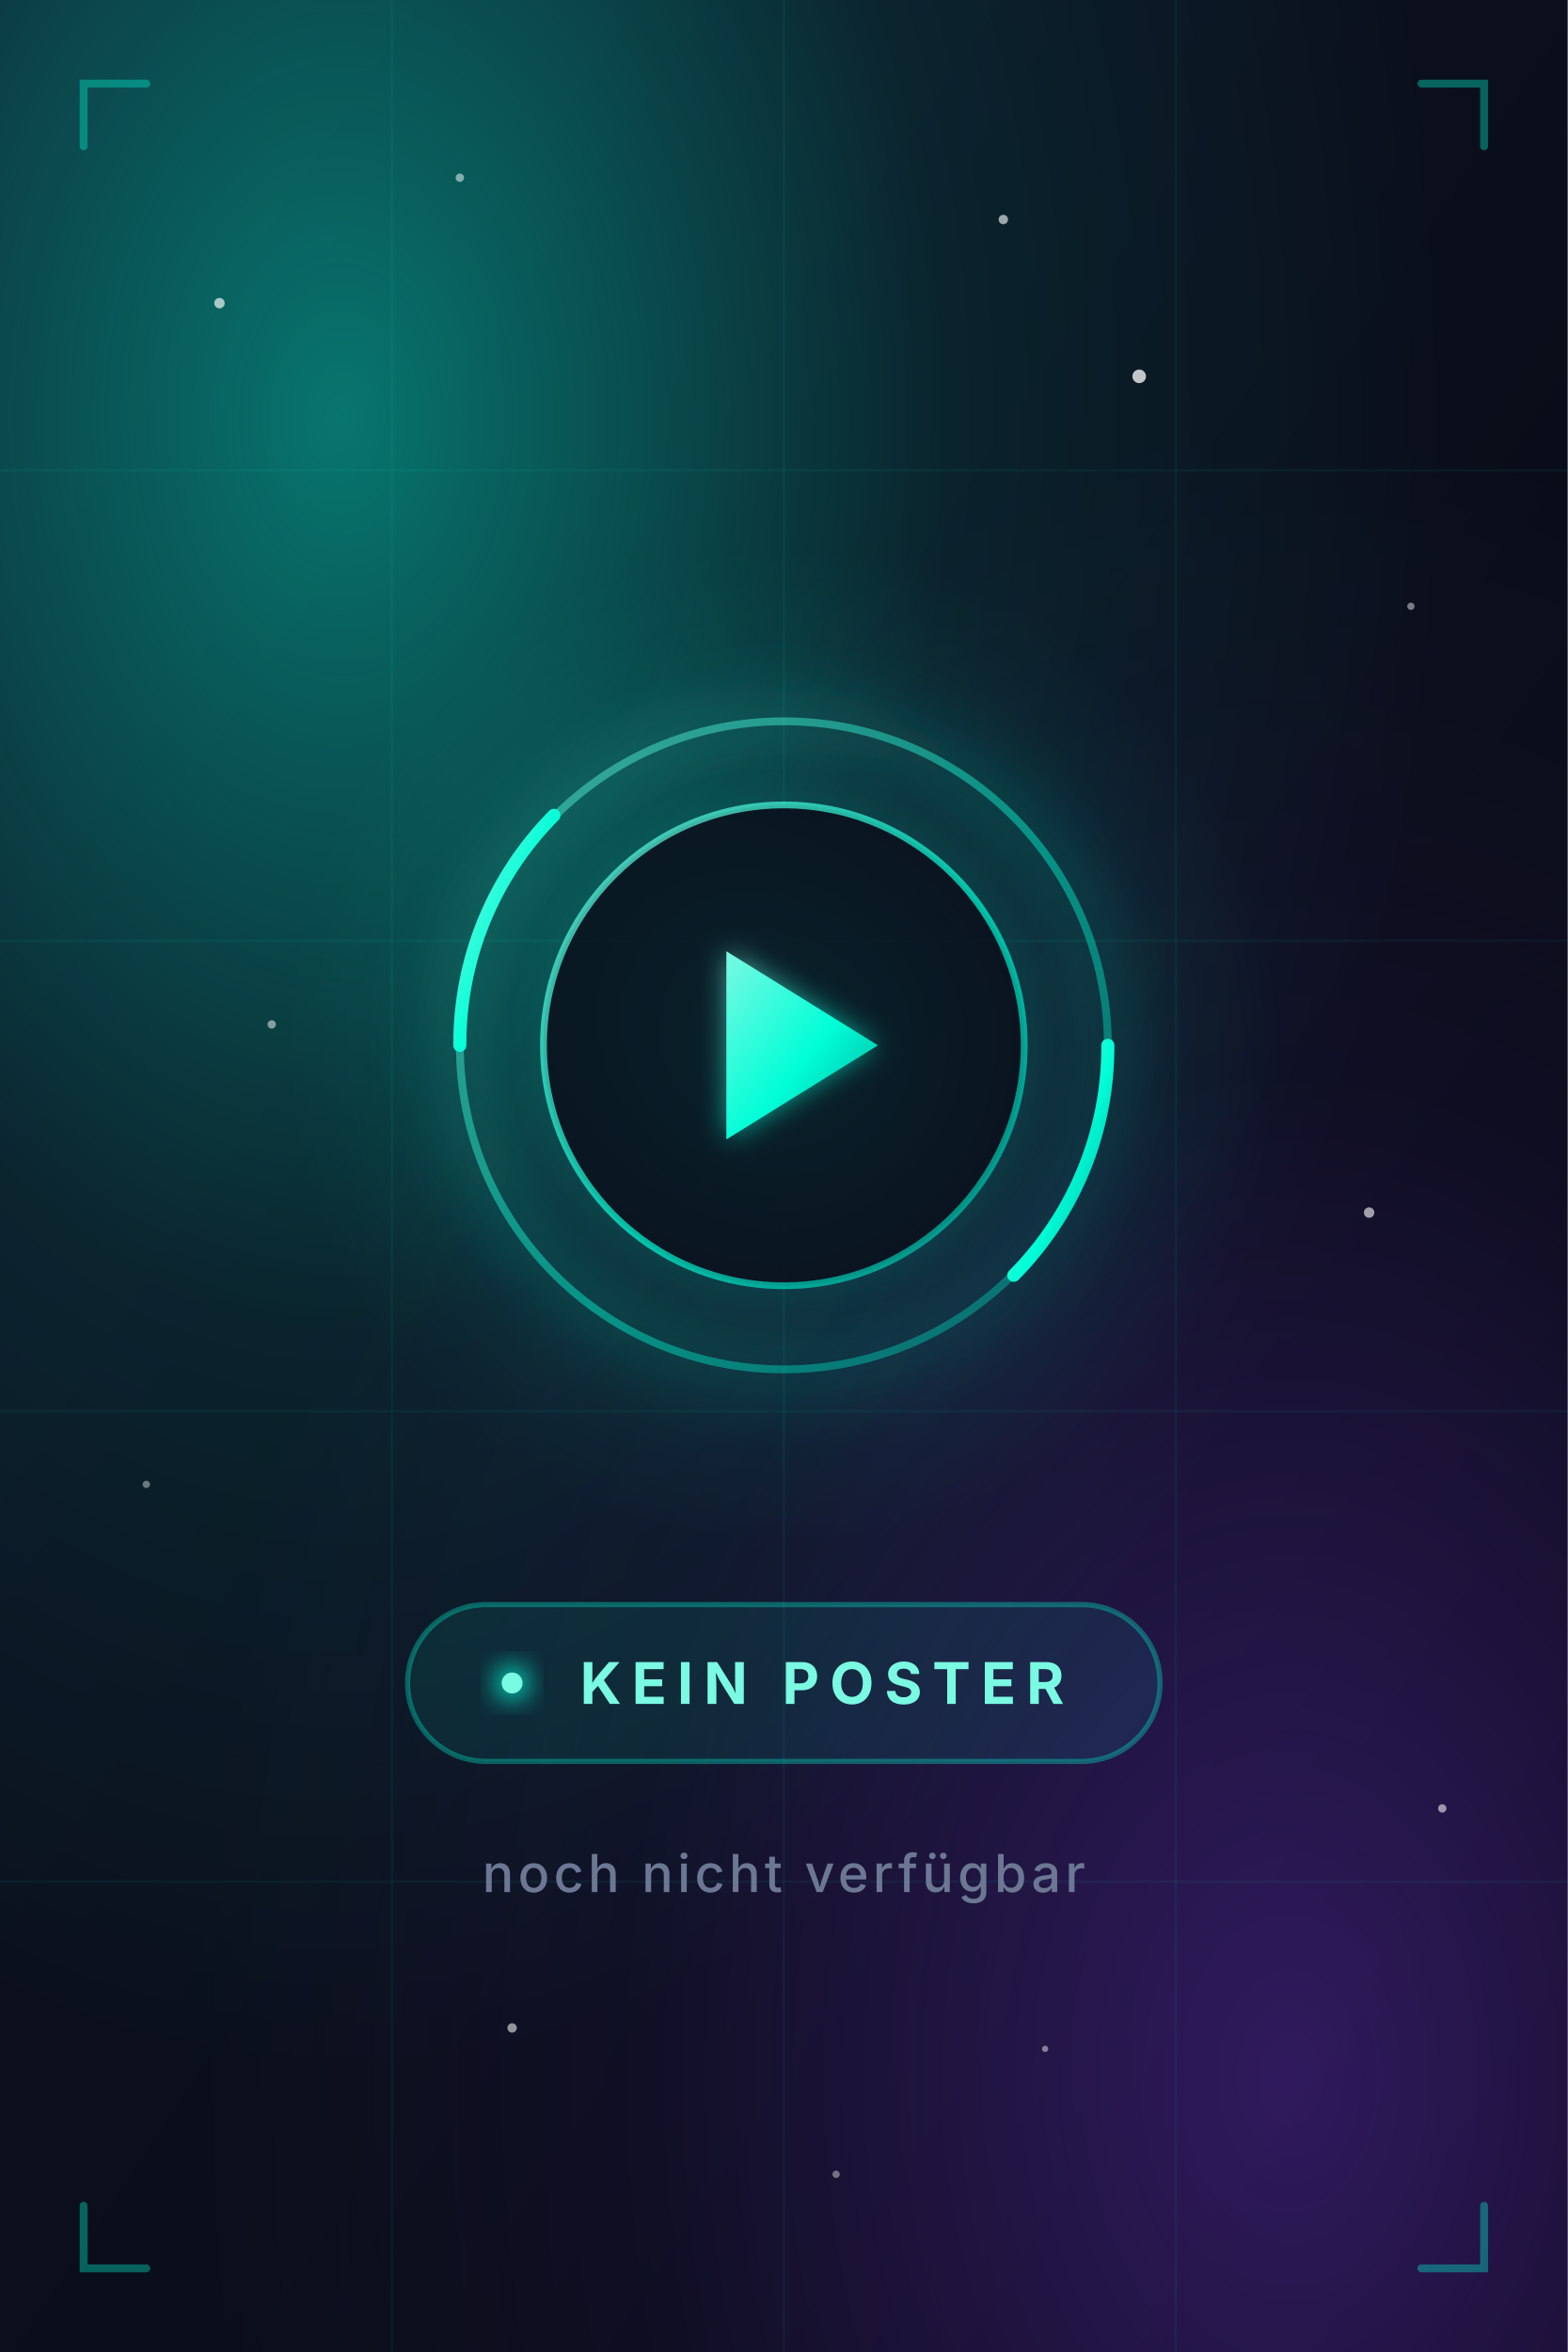
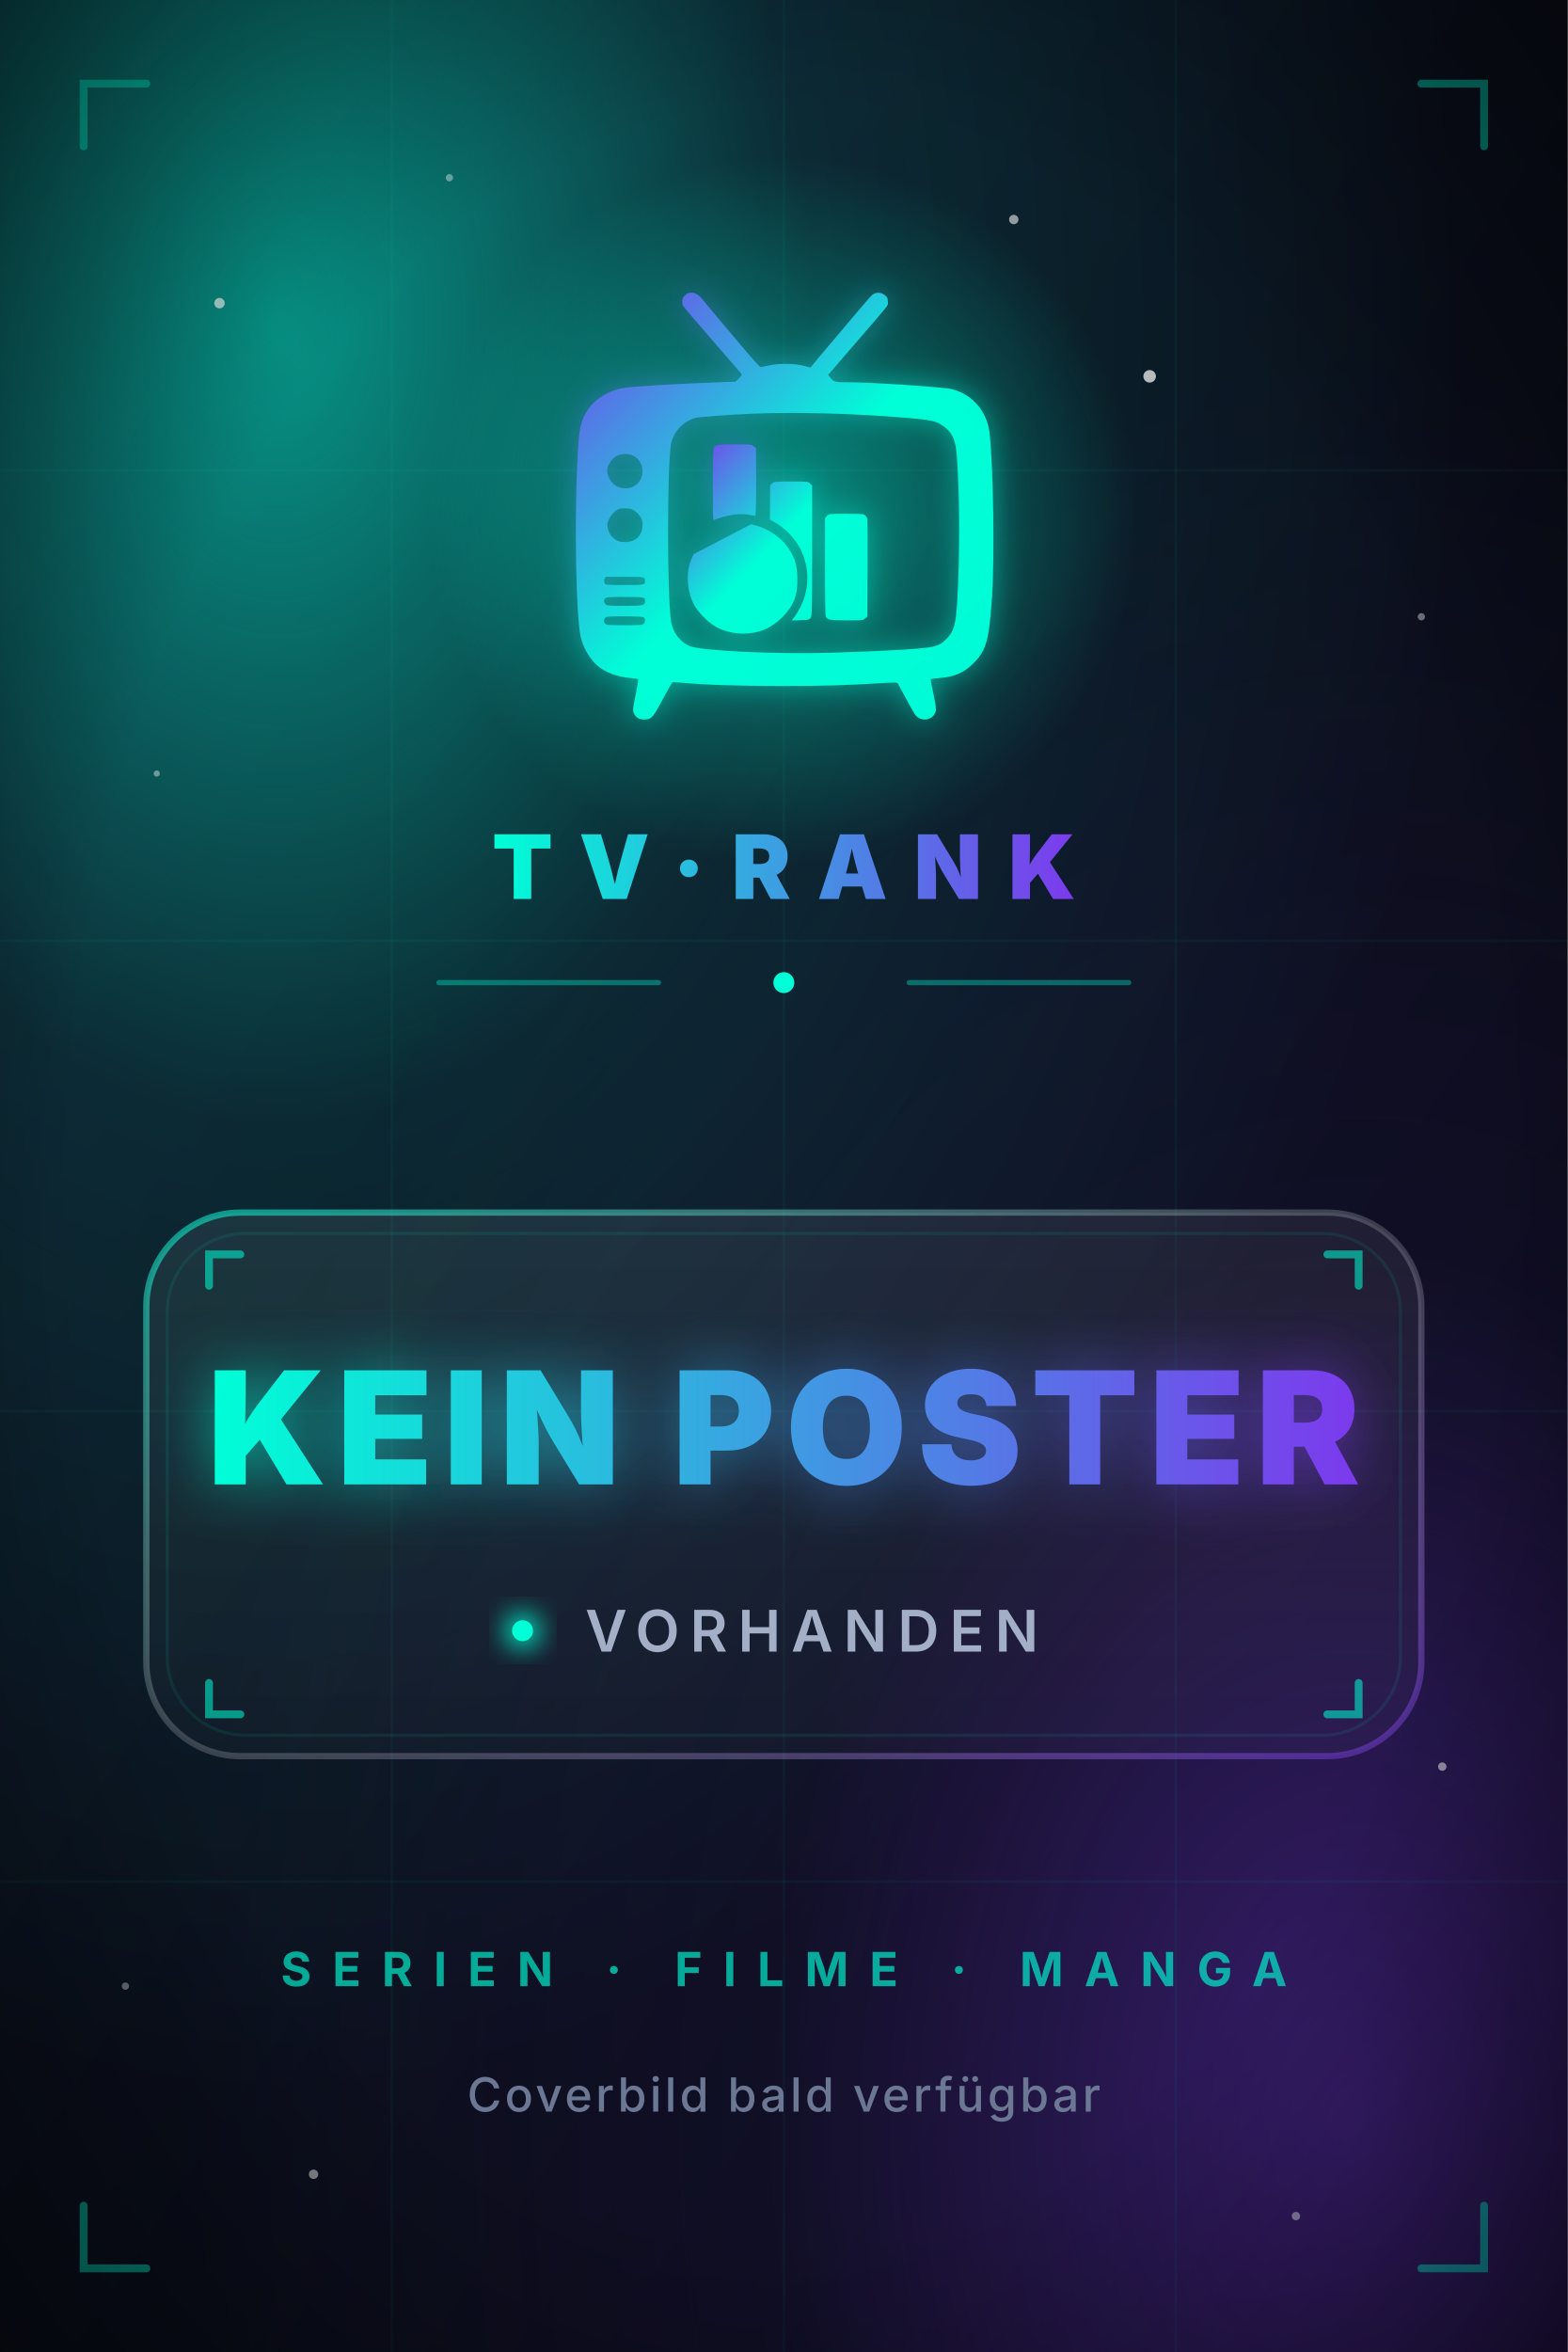
<svg xmlns="http://www.w3.org/2000/svg" viewBox="0 0 300 450" preserveAspectRatio="xMidYMid slice">
  <defs>
    <linearGradient id="bg" x1="0%" y1="0%" x2="100%" y2="100%">
-       <stop offset="0%" stop-color="#0e1426" />
+       <stop offset="0%" stop-color="#10182b" />
      <stop offset="55%" stop-color="#0a0e1a" />
-       <stop offset="100%" stop-color="#05060c" />
+       <stop offset="100%" stop-color="#04060c" />
    </linearGradient>
-     <radialGradient id="auroraCyan" cx="22%" cy="18%" r="70%">
-       <stop offset="0%" stop-color="#00fed7" stop-opacity="0.42" />
-       <stop offset="55%" stop-color="#00fed7" stop-opacity="0.08" />
+     <radialGradient id="auroraA" cx="18%" cy="14%" r="75%">
+       <stop offset="0%" stop-color="#00fed7" stop-opacity="0.55" />
+       <stop offset="45%" stop-color="#00fed7" stop-opacity="0.1" />
      <stop offset="100%" stop-color="#00fed7" stop-opacity="0" />
    </radialGradient>
-     <radialGradient id="auroraPurple" cx="82%" cy="88%" r="70%">
-       <stop offset="0%" stop-color="#7c3aed" stop-opacity="0.35" />
-       <stop offset="60%" stop-color="#7c3aed" stop-opacity="0.06" />
+     <radialGradient id="auroraB" cx="86%" cy="90%" r="75%">
+       <stop offset="0%" stop-color="#7c3aed" stop-opacity="0.42" />
+       <stop offset="50%" stop-color="#7c3aed" stop-opacity="0.07" />
      <stop offset="100%" stop-color="#7c3aed" stop-opacity="0" />
    </radialGradient>
+     <radialGradient id="vignette" cx="50%" cy="50%" r="75%">
+       <stop offset="60%" stop-color="#000000" stop-opacity="0" />
+       <stop offset="100%" stop-color="#000000" stop-opacity="0.6" />
+     </radialGradient>
    <linearGradient id="ico" x1="0%" y1="0%" x2="100%" y2="100%">
-       <stop offset="0%" stop-color="#7af9e3" />
-       <stop offset="55%" stop-color="#00fed7" />
-       <stop offset="100%" stop-color="#00a89a" />
+       <stop offset="0%" stop-color="#00fed7" stop-opacity="0.98" />
+       <stop offset="50%" stop-color="#00fed7" />
+       <stop offset="100%" stop-color="#7c3aed" />
    </linearGradient>
-     <radialGradient id="iconGlow" cx="50%" cy="50%" r="50%">
-       <stop offset="0%" stop-color="#00fed7" stop-opacity="0.55" />
-       <stop offset="55%" stop-color="#00fed7" stop-opacity="0.08" />
+     <linearGradient id="hero" x1="0%" y1="50%" x2="100%" y2="50%">
+       <stop offset="0%" stop-color="#00fed7" />
+       <stop offset="100%" stop-color="#7c3aed" />
+     </linearGradient>
+     <radialGradient id="logoHalo" cx="50%" cy="50%" r="50%">
+       <stop offset="0%" stop-color="#00fed7" stop-opacity="0.48" />
      <stop offset="100%" stop-color="#00fed7" stop-opacity="0" />
    </radialGradient>
+     <radialGradient id="heroHalo" cx="50%" cy="50%" r="55%">
+       <stop offset="0%" stop-color="#00fed7" stop-opacity="0.32" />
+       <stop offset="100%" stop-color="#00fed7" stop-opacity="0" />
+     </radialGradient>
+     <linearGradient id="glassFill" x1="0%" y1="0%" x2="0%" y2="100%">
+       <stop offset="0%" stop-color="#ffffff" stop-opacity="0.07" />
+       <stop offset="100%" stop-color="#ffffff" stop-opacity="0.02" />
+     </linearGradient>
+     <linearGradient id="glassEdge" x1="0%" y1="0%" x2="100%" y2="100%">
+       <stop offset="0%" stop-color="#00fed7" stop-opacity="0.55" />
+       <stop offset="50%" stop-color="#ffffff" stop-opacity="0.18" />
+       <stop offset="100%" stop-color="#7c3aed" stop-opacity="0.45" />
+     </linearGradient>
    <filter id="softGlow" x="-50%" y="-50%" width="200%" height="200%">
      <feGaussianBlur stdDeviation="2.5" />
    </filter>
-     <filter id="heavyGlow" x="-100%" y="-100%" width="300%" height="300%">
+     <filter id="logoGlow" x="-50%" y="-50%" width="200%" height="200%">
+       <feGaussianBlur stdDeviation="3" />
+     </filter>
+     <filter id="heroGlow" x="-50%" y="-50%" width="200%" height="200%">
      <feGaussianBlur stdDeviation="6" />
    </filter>
  </defs>
  <rect width="300" height="450" fill="url(#bg)" />
-   <rect width="300" height="450" fill="url(#auroraCyan)" />
-   <rect width="300" height="450" fill="url(#auroraPurple)" />
-   <g stroke="#00fed7" stroke-opacity="0.05" stroke-width="0.5">
+   <rect width="300" height="450" fill="url(#auroraA)" />
+   <rect width="300" height="450" fill="url(#auroraB)" />
+   <g stroke="#00fed7" stroke-opacity="0.04" stroke-width="0.5">
    <line x1="0" y1="90" x2="300" y2="90" />
    <line x1="0" y1="180" x2="300" y2="180" />
    <line x1="0" y1="270" x2="300" y2="270" />
    <line x1="0" y1="360" x2="300" y2="360" />
    <line x1="75" y1="0" x2="75" y2="450" />
    <line x1="150" y1="0" x2="150" y2="450" />
    <line x1="225" y1="0" x2="225" y2="450" />
  </g>
  <g fill="#ffffff">
    <circle cx="42" cy="58" r="1" opacity="0.65" />
-     <circle cx="88" cy="34" r="0.8" opacity="0.5" />
-     <circle cx="218" cy="72" r="1.3" opacity="0.75" />
-     <circle cx="270" cy="116" r="0.7" opacity="0.45" />
-     <circle cx="192" cy="42" r="0.9" opacity="0.6" />
-     <circle cx="52" cy="196" r="0.8" opacity="0.5" />
-     <circle cx="262" cy="232" r="1" opacity="0.6" />
-     <circle cx="28" cy="284" r="0.7" opacity="0.4" />
-     <circle cx="276" cy="346" r="0.8" opacity="0.55" />
-     <circle cx="98" cy="388" r="0.9" opacity="0.55" />
-     <circle cx="160" cy="416" r="0.7" opacity="0.4" />
-     <circle cx="200" cy="392" r="0.6" opacity="0.45" />
+     <circle cx="86" cy="34" r="0.7" opacity="0.4" />
+     <circle cx="220" cy="72" r="1.2" opacity="0.7" />
+     <circle cx="272" cy="118" r="0.7" opacity="0.4" />
+     <circle cx="194" cy="42" r="0.9" opacity="0.55" />
+     <circle cx="30" cy="148" r="0.6" opacity="0.4" />
+     <circle cx="276" cy="338" r="0.8" opacity="0.5" />
+     <circle cx="24" cy="380" r="0.7" opacity="0.4" />
+     <circle cx="60" cy="416" r="0.9" opacity="0.5" />
+     <circle cx="248" cy="424" r="0.8" opacity="0.45" />
  </g>
-   <circle cx="150" cy="200" r="95" fill="url(#iconGlow)" />
-   <g transform="translate(150 200)">
-     <circle r="62" fill="none" stroke="url(#ico)" stroke-width="2" stroke-opacity="0.55" filter="url(#heavyGlow)" />
-     <circle r="62" fill="none" stroke="url(#ico)" stroke-width="1.5" stroke-opacity="0.45" />
-     <path d="M -62 0 A 62 62 0 0 1 -44 -44" fill="none" stroke="url(#ico)" stroke-width="2.5" stroke-linecap="round" />
-     <path d="M 62 0 A 62 62 0 0 1 44 44" fill="none" stroke="url(#ico)" stroke-width="2.5" stroke-linecap="round" />
-     <circle r="46" fill="#0a0e1a" fill-opacity="0.85" stroke="url(#ico)" stroke-width="1.3" stroke-opacity="0.7" />
-     <path d="M -11 -18 L -11 18 L 18 0 Z" fill="url(#ico)" filter="url(#softGlow)" opacity="0.6" />
-     <path d="M -11 -18 L -11 18 L 18 0 Z" fill="url(#ico)" />
+   <circle cx="150" cy="98" r="68" fill="url(#logoHalo)" />
+   <g filter="url(#logoGlow)" opacity="0.5">
+     <svg x="108" y="56" width="84" height="84" viewBox="240 120 544 544" overflow="visible">
+       <g transform="rotate(180 512 512)">
+         <path fill="url(#ico)" d="M388.3 902c-4-2.4-5.3-4.8-5.3-9.9 0-4.5-3.3-.3 38-48.1 14-16.2 27.9-32.3 30.8-35.7l5.3-6.2-3.1-3.9c-3.7-4.7-5.7-5.2-21.5-5.2-29.4 0-118.7-6-129-8.6-25.5-6.5-43.6-27.7-46.5-54.7-4.7-42.8-6.3-153.3-3-202.2 3.7-54.6 7-66.5 23-82.6 12.1-12.1 23.8-17.1 43.8-18.5 6.2-.5 9.2-1.1 9.2-1.9 0-.7-1.6-9.1-3.6-18.6-2.9-14.4-3.4-18-2.5-20.9 3.3-11.1 18.2-13.4 25.4-3.9 1.3 1.9 6.6 11.1 11.5 20.4 5 9.4 9.5 17.7 10 18.4.7 1.3 3.6 1.3 20.8.3 45.1-2.8 70.6-3.5 122.9-3.5 52.5-.1 97.2 1.4 126 4.2 6.5.7 9.3.6 10.1-.2.6-.7 5.7-9.7 11.3-20.2 12.1-22.6 13.9-24.7 21.4-25.3 6.5-.5 10.9 1.4 13.7 6.1 2.6 4.3 2.6 5.5-1.5 25.6-1.9 9.5-3.3 17.6-3 18 .2.5 3.9 1.1 8.2 1.5 18.1 1.6 32.8 7 42.6 15.7 9.7 8.5 18.2 23.6 20.8 37.2 5.4 27.9 7.4 137.5 4 211.2-2.1 43.5-3.2 50.4-10.2 63.6-8.4 15.6-25.1 27.4-44.8 31.4-10.6 2.2-60.9 5.3-118.9 7.4l-22.3.8-4.2 4.1c-3.1 3.1-3.9 4.6-3.2 5.6.6.7 16.8 19.5 36 41.6 19.3 22.1 35.5 41.2 36.2 42.4.7 1.1 1.2 3.8 1.3 5.9 0 3.1-.7 4.6-3.4 7.3-2.8 2.8-4.2 3.4-7.5 3.4-5.8 0-9.3-2.1-14.8-9-5.6-6.9-39.3-46.9-57.6-68.5-7.1-8.2-13.4-14.9-14-14.8-.7.1-5.7 1.1-11.2 2.3-12.5 2.7-31.7 2.3-43.2-.8l-7.3-2-9.2 11.2c-5 6.1-15.5 18.5-23.3 27.6-7.8 9.1-20.3 23.9-27.9 33-7.5 9.1-15.1 17.5-16.8 18.8-3.8 2.7-9.2 2.9-13.5.2zm164.2-148c31-1.4 64.3-3.9 69-5.1 15.5-4.2 28.1-18 30.5-33.5 4.7-30.4 4.7-183-.1-217.9-1.9-14.3-11.5-26.9-23.9-31.6-15.4-5.8-108.4-10.1-175.3-8-69.8 2.1-115.8 4.9-126.3 7.7-7.3 1.9-10.9 4.1-16.8 10.4-8.6 9.2-10.7 16.7-12.5 46-3.5 54.7-3 144.7 1 185 1.6 16.4 6.7 25.7 18.2 33.1 7.7 5 14.7 6.4 44.2 8.9 66 5.5 139.2 7.4 192 5zm168.2-53.1c4.1-2.5 9-9.7 9.9-14.5 1.5-8.2-3.9-18.5-11.9-22.5-5.8-3-14.8-3-20.4-.1-16.8 8.8-14 35 4.3 39.7 5.8 1.5 13.2.4 18.1-2.6zm-4-65c5.9-2.2 12.2-10.2 13.8-17.6 1-4.9-1.8-13.2-5.7-17-5.1-4.8-9-6.3-16.1-6.3-12.4 0-20.8 7.5-21.5 19.4-.3 4.9 0 7.1 1.6 10.2 2.5 4.8 6.6 8.8 11.2 10.8 4.1 1.8 12.7 2.1 16.7.5zm17.5-86.4c.8-1.9.8-3.1 0-5-1.3-2.8.5-2.7-31-2.7-17.6 0-19.2.4-19.2 5.1 0 5 .7 5.1 25.7 5.1l23.3 0 1.2-2.5zm-1-24.2c2.4-2.1 2.3-4.8-.2-7.3-1.9-1.9-3.3-2-23.7-2-23.7 0-25.3.4-25.3 6 0 4.8.8 5 24.9 5 19.5 0 22.7-.2 24.3-1.7zm0-24c2.2-2 2.3-5.1.1-7.5-1.5-1.6-3.6-1.8-23.6-1.8-19.1 0-22.3.2-23.9 1.7-2.3 2.1-2.4 6.9 0 8.2 1 .6 10.6 1.1 23.6 1.1 19 0 22.2-.2 23.8-1.7z" />
+         <path fill="url(#ico)" d="M549.3 713.6l-2.8-2.4-.2-33.9c-.1-18.6.1-37.4.4-41.9l.6-8 7.6 1.4c11.7 2.2 27.2 0 43.4-6.3 1.6-.7 1.7 1.8 1.7 42.8 0 29.8-.4 44.4-1.1 46-1.9 4.2-4.7 4.7-26.4 4.7-20.1 0-20.4 0-23.2-2.4zM479.5 667.5l-2.5-2.4 0-80.9c0-78.2.1-81.1 1.9-83.3 1.8-2.2 2.8-2.4 12.5-2.7l10.7-.4-4.6 6.5c-16.9 24.3-19.4 55.1-6.4 81.4 6.8 13.8 19.5 27 32.5 34l5.6 3-.1 21.4-.1 21.4-2.6 2.3c-2.4 2.1-3.2 2.2-23.5 2.2-21 0-21 0-23.4-2.5zM411.2 628c-1.2-1.1-2.4-3.1-2.7-4.3-.3-1.2-.4-28.9-.3-61.5l.3-59.4 2.8-2.4c2.8-2.4 3.1-2.4 22.7-2.4 21.2 0 24 .5 25.9 4.7.8 1.7 1.1 20.6 1.1 62.4l0 60-2.5 2.4c-2.4 2.5-2.4 2.5-23.8 2.5-20 0-21.5-.1-23.5-2zM552.8 617c-19-3.4-37.8-15.8-47.6-31.3-7-11-9.4-19.4-9.9-33.7-.8-22.2 4.1-35.5 18.6-50.1 13.8-13.9 29.3-20.3 48.6-20.3 11.9.1 22.3 2.6 33 8.1 9.8 5.1 23.8 19.2 28.3 28.7 4.9 10.1 7.2 20.2 7.2 31.5 0 11.7-1.7 18.9-7.2 30.1-5.3 10.9" />
+       </g>
+     </svg>
  </g>
-   <g transform="translate(150 322)">
-     <rect x="-72" y="-15" width="144" height="30" rx="15" fill="#00fed7" fill-opacity="0.08" stroke="#00fed7" stroke-opacity="0.32" stroke-width="1" />
-     <circle cx="-52" cy="0" r="3" fill="#00fed7" filter="url(#softGlow)" />
-     <circle cx="-52" cy="0" r="2" fill="#7af9e3" />
-     <text x="-39" y="4" text-anchor="start" font-family="ui-sans-serif, system-ui, -apple-system, 'Segoe UI', sans-serif" font-size="11" font-weight="700" fill="#7af9e3" letter-spacing="2">KEIN POSTER</text>
+   <svg x="108" y="56" width="84" height="84" viewBox="240 120 544 544" overflow="visible">
+     <g transform="rotate(180 512 512)">
+       <path fill="url(#ico)" d="M388.3 902c-4-2.4-5.3-4.8-5.3-9.9 0-4.5-3.3-.3 38-48.1 14-16.2 27.9-32.3 30.8-35.7l5.3-6.2-3.1-3.9c-3.7-4.7-5.7-5.2-21.5-5.2-29.4 0-118.7-6-129-8.6-25.5-6.5-43.6-27.7-46.5-54.7-4.7-42.8-6.3-153.3-3-202.2 3.7-54.6 7-66.5 23-82.6 12.1-12.1 23.8-17.1 43.8-18.5 6.2-.5 9.2-1.1 9.2-1.9 0-.7-1.6-9.1-3.6-18.6-2.9-14.4-3.4-18-2.5-20.9 3.3-11.1 18.2-13.4 25.4-3.9 1.3 1.9 6.6 11.1 11.5 20.4 5 9.4 9.5 17.7 10 18.4.7 1.3 3.6 1.3 20.8.3 45.1-2.8 70.6-3.5 122.9-3.5 52.5-.1 97.2 1.4 126 4.2 6.5.7 9.3.6 10.1-.2.6-.7 5.7-9.7 11.3-20.2 12.1-22.6 13.9-24.7 21.4-25.3 6.5-.5 10.9 1.4 13.7 6.1 2.6 4.3 2.6 5.5-1.5 25.6-1.9 9.5-3.3 17.6-3 18 .2.5 3.9 1.1 8.2 1.5 18.1 1.6 32.8 7 42.6 15.7 9.7 8.5 18.2 23.6 20.8 37.2 5.4 27.9 7.4 137.5 4 211.2-2.1 43.5-3.2 50.4-10.2 63.6-8.4 15.6-25.1 27.4-44.8 31.4-10.6 2.2-60.9 5.3-118.9 7.4l-22.3.8-4.2 4.1c-3.1 3.1-3.9 4.6-3.2 5.6.6.7 16.8 19.5 36 41.6 19.3 22.1 35.5 41.2 36.2 42.4.7 1.1 1.2 3.8 1.3 5.9 0 3.1-.7 4.6-3.4 7.3-2.8 2.8-4.2 3.4-7.5 3.4-5.8 0-9.3-2.1-14.8-9-5.6-6.9-39.3-46.9-57.6-68.5-7.1-8.2-13.4-14.9-14-14.8-.7.1-5.7 1.1-11.2 2.3-12.5 2.7-31.7 2.3-43.2-.8l-7.3-2-9.2 11.2c-5 6.1-15.5 18.5-23.3 27.6-7.8 9.1-20.3 23.9-27.9 33-7.5 9.1-15.1 17.5-16.8 18.8-3.8 2.7-9.2 2.9-13.5.2zm164.2-148c31-1.4 64.3-3.9 69-5.1 15.5-4.2 28.1-18 30.5-33.5 4.7-30.4 4.7-183-.1-217.9-1.9-14.3-11.5-26.9-23.9-31.6-15.4-5.8-108.4-10.1-175.3-8-69.8 2.1-115.8 4.9-126.3 7.7-7.3 1.9-10.9 4.1-16.8 10.4-8.6 9.2-10.7 16.7-12.5 46-3.5 54.7-3 144.7 1 185 1.6 16.4 6.7 25.7 18.2 33.1 7.7 5 14.7 6.4 44.2 8.9 66 5.5 139.2 7.4 192 5zm168.2-53.1c4.1-2.5 9-9.7 9.9-14.5 1.5-8.2-3.9-18.5-11.9-22.5-5.8-3-14.8-3-20.4-.1-16.8 8.8-14 35 4.3 39.7 5.8 1.5 13.2.4 18.1-2.6zm-4-65c5.9-2.2 12.2-10.2 13.8-17.6 1-4.9-1.8-13.2-5.7-17-5.1-4.8-9-6.3-16.1-6.3-12.4 0-20.8 7.5-21.5 19.4-.3 4.9 0 7.1 1.6 10.2 2.5 4.8 6.6 8.8 11.2 10.8 4.1 1.8 12.7 2.1 16.7.5zm17.5-86.4c.8-1.9.8-3.1 0-5-1.3-2.8.5-2.7-31-2.7-17.6 0-19.2.4-19.2 5.1 0 5 .7 5.1 25.7 5.1l23.3 0 1.2-2.5zm-1-24.2c2.4-2.1 2.3-4.8-.2-7.3-1.9-1.9-3.3-2-23.7-2-23.7 0-25.3.4-25.3 6 0 4.8.8 5 24.9 5 19.5 0 22.7-.2 24.3-1.7zm0-24c2.2-2 2.3-5.1.1-7.5-1.5-1.6-3.6-1.8-23.6-1.8-19.1 0-22.3.2-23.9 1.7-2.3 2.1-2.4 6.9 0 8.2 1 .6 10.6 1.1 23.6 1.1 19 0 22.2-.2 23.8-1.7z" />
+       <path fill="url(#ico)" d="M549.3 713.6l-2.8-2.4-.2-33.9c-.1-18.6.1-37.4.4-41.9l.6-8 7.6 1.4c11.7 2.2 27.2 0 43.4-6.3 1.6-.7 1.7 1.8 1.7 42.8 0 29.8-.4 44.4-1.1 46-1.9 4.2-4.7 4.7-26.4 4.7-20.1 0-20.4 0-23.2-2.4zM479.5 667.5l-2.5-2.4 0-80.9c0-78.2.1-81.1 1.9-83.3 1.8-2.2 2.8-2.4 12.5-2.7l10.7-.4-4.6 6.5c-16.9 24.3-19.4 55.1-6.4 81.4 6.8 13.8 19.5 27 32.5 34l5.6 3-.1 21.4-.1 21.4-2.6 2.3c-2.4 2.1-3.2 2.2-23.5 2.2-21 0-21 0-23.4-2.5zM411.2 628c-1.2-1.1-2.4-3.1-2.7-4.3-.3-1.2-.4-28.9-.3-61.5l.3-59.4 2.8-2.4c2.8-2.4 3.1-2.4 22.7-2.4 21.2 0 24 .5 25.9 4.7.8 1.7 1.1 20.6 1.1 62.4l0 60-2.5 2.4c-2.4 2.5-2.4 2.5-23.8 2.5-20 0-21.5-.1-23.5-2zM552.8 617c-19-3.4-37.8-15.8-47.6-31.3-7-11-9.4-19.4-9.9-33.7-.8-22.2 4.1-35.5 18.6-50.1 13.8-13.9 29.3-20.3 48.6-20.3 11.9.1 22.3 2.6 33 8.1 9.8 5.1 23.8 19.2 28.3 28.7 4.9 10.1 7.2 20.2 7.2 31.5 0 11.7-1.7 18.9-7.2 30.1-5.3 10.9" />
+     </g>
+   </svg>
+   <text x="150" y="172" text-anchor="middle" font-family="ui-sans-serif, system-ui, -apple-system, 'Segoe UI', Inter, sans-serif" font-size="17" font-weight="900" fill="url(#hero)" letter-spacing="5">TV·RANK</text>
+   <g stroke="#00fed7" stroke-opacity="0.35" stroke-width="1" stroke-linecap="round">
+     <line x1="84" y1="188" x2="126" y2="188" />
+     <line x1="174" y1="188" x2="216" y2="188" />
+     <circle cx="150" cy="188" r="2" fill="#00fed7" stroke="none" />
  </g>
-   <text x="150" y="362" text-anchor="middle" font-family="ui-sans-serif, system-ui, -apple-system, 'Segoe UI', sans-serif" font-size="10" font-weight="500" fill="#6b7793" letter-spacing="0.8">noch nicht verfügbar</text>
-   <g stroke="#00fed7" stroke-opacity="0.35" stroke-width="1.5" fill="none" stroke-linecap="round">
+   <rect x="28" y="232" width="244" height="104" rx="18" fill="url(#glassFill)" stroke="url(#glassEdge)" stroke-width="1.2" />
+   <rect x="32" y="236" width="236" height="96" rx="15" fill="none" stroke="#00fed7" stroke-opacity="0.08" stroke-width="0.6" />
+   <g stroke="#00fed7" stroke-opacity="0.55" stroke-width="1.5" fill="none" stroke-linecap="round">
+     <path d="M 40 246 L 40 240 L 46 240" />
+     <path d="M 260 246 L 260 240 L 254 240" />
+     <path d="M 40 322 L 40 328 L 46 328" />
+     <path d="M 260 322 L 260 328 L 254 328" />
+   </g>
+   <text x="150" y="284" text-anchor="middle" font-family="ui-sans-serif, system-ui, -apple-system, 'Segoe UI', Inter, sans-serif" font-size="30" font-weight="900" fill="url(#hero)" letter-spacing="2" filter="url(#heroGlow)" opacity="0.65">KEIN POSTER</text>
+   <text x="150" y="284" text-anchor="middle" font-family="ui-sans-serif, system-ui, -apple-system, 'Segoe UI', Inter, sans-serif" font-size="30" font-weight="900" fill="url(#hero)" letter-spacing="2">KEIN POSTER</text>
+   <g transform="translate(150 312)">
+     <circle cx="-50" cy="0" r="3.2" fill="#00fed7" filter="url(#softGlow)" />
+     <circle cx="-50" cy="0" r="2" fill="#00fed7" />
+     <text x="-38" y="4" text-anchor="start" font-family="ui-sans-serif, system-ui, -apple-system, 'Segoe UI', sans-serif" font-size="11" font-weight="600" fill="#a3afc7" letter-spacing="2">VORHANDEN</text>
+   </g>
+   <text x="150" y="380" text-anchor="middle" font-family="ui-sans-serif, system-ui, -apple-system, 'Segoe UI', sans-serif" font-size="9" font-weight="700" fill="#00fed7" fill-opacity="0.65" letter-spacing="4">SERIEN · FILME · MANGA</text>
+   <text x="150" y="404" text-anchor="middle" font-family="ui-sans-serif, system-ui, -apple-system, 'Segoe UI', sans-serif" font-size="9" font-weight="500" fill="#6b7793" letter-spacing="0.6">Coverbild bald verfügbar</text>
+   <g stroke="#00fed7" stroke-opacity="0.5" stroke-width="1.5" fill="none" stroke-linecap="round">
    <path d="M 16 28 L 16 16 L 28 16" />
    <path d="M 284 28 L 284 16 L 272 16" />
    <path d="M 16 422 L 16 434 L 28 434" />
    <path d="M 284 422 L 284 434 L 272 434" />
  </g>
+   <rect width="300" height="450" fill="url(#vignette)" pointer-events="none" />
</svg>
